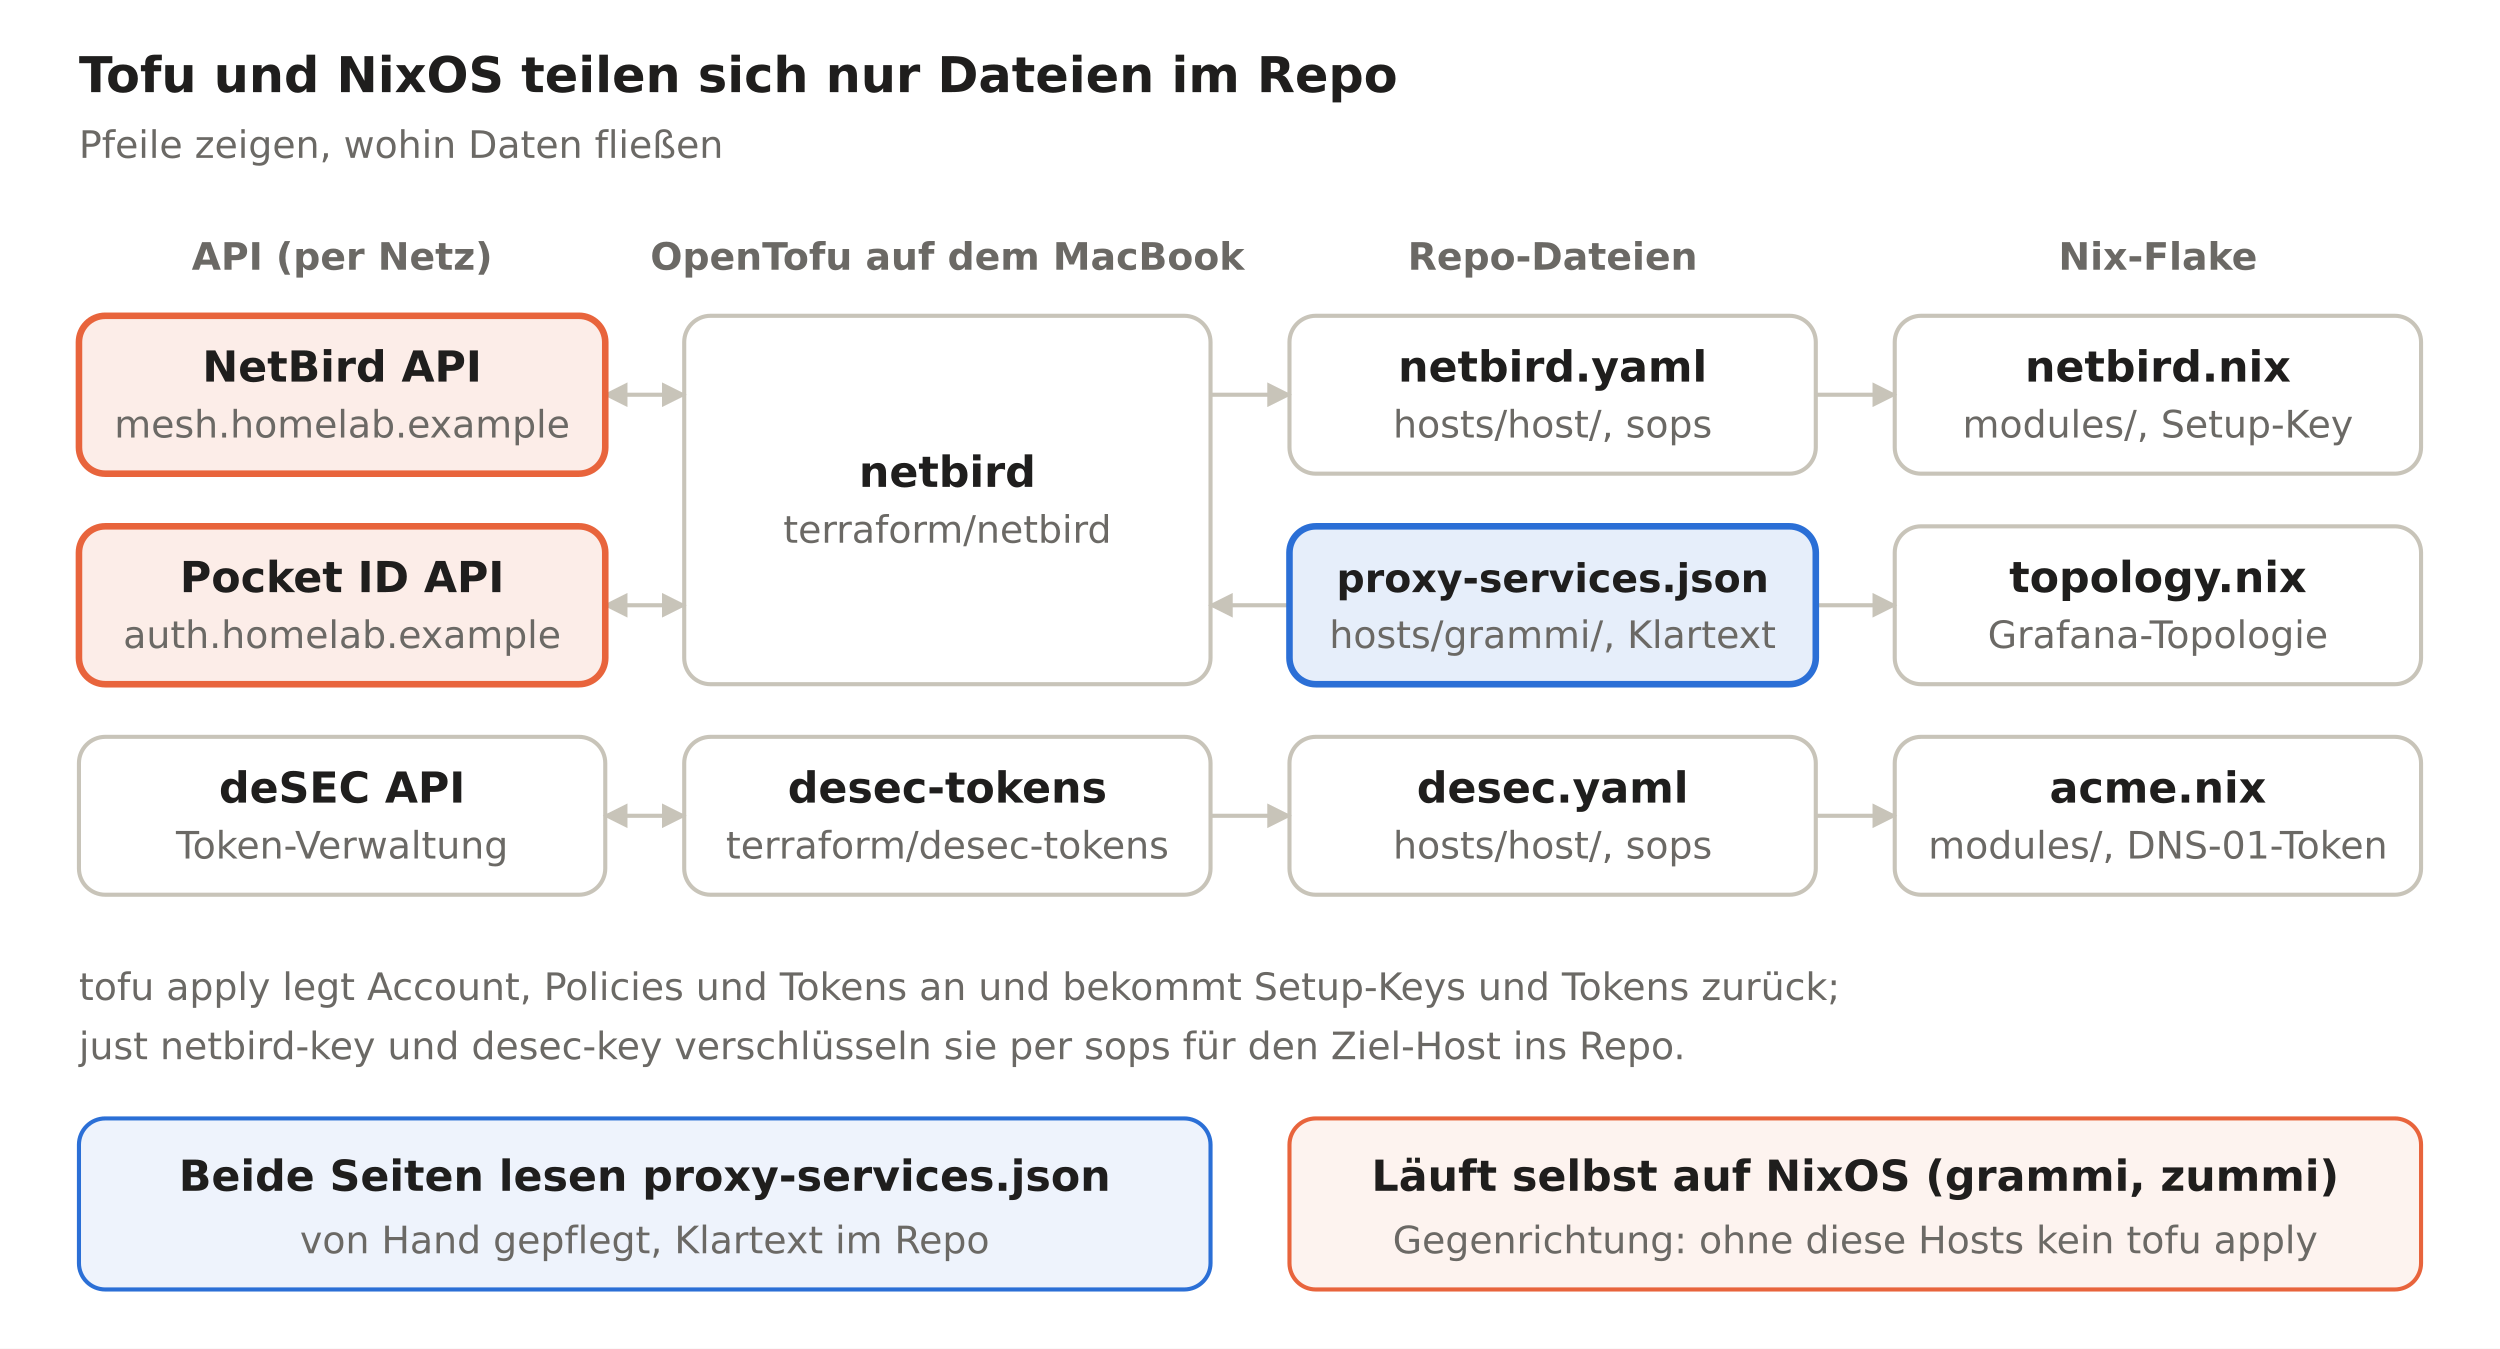
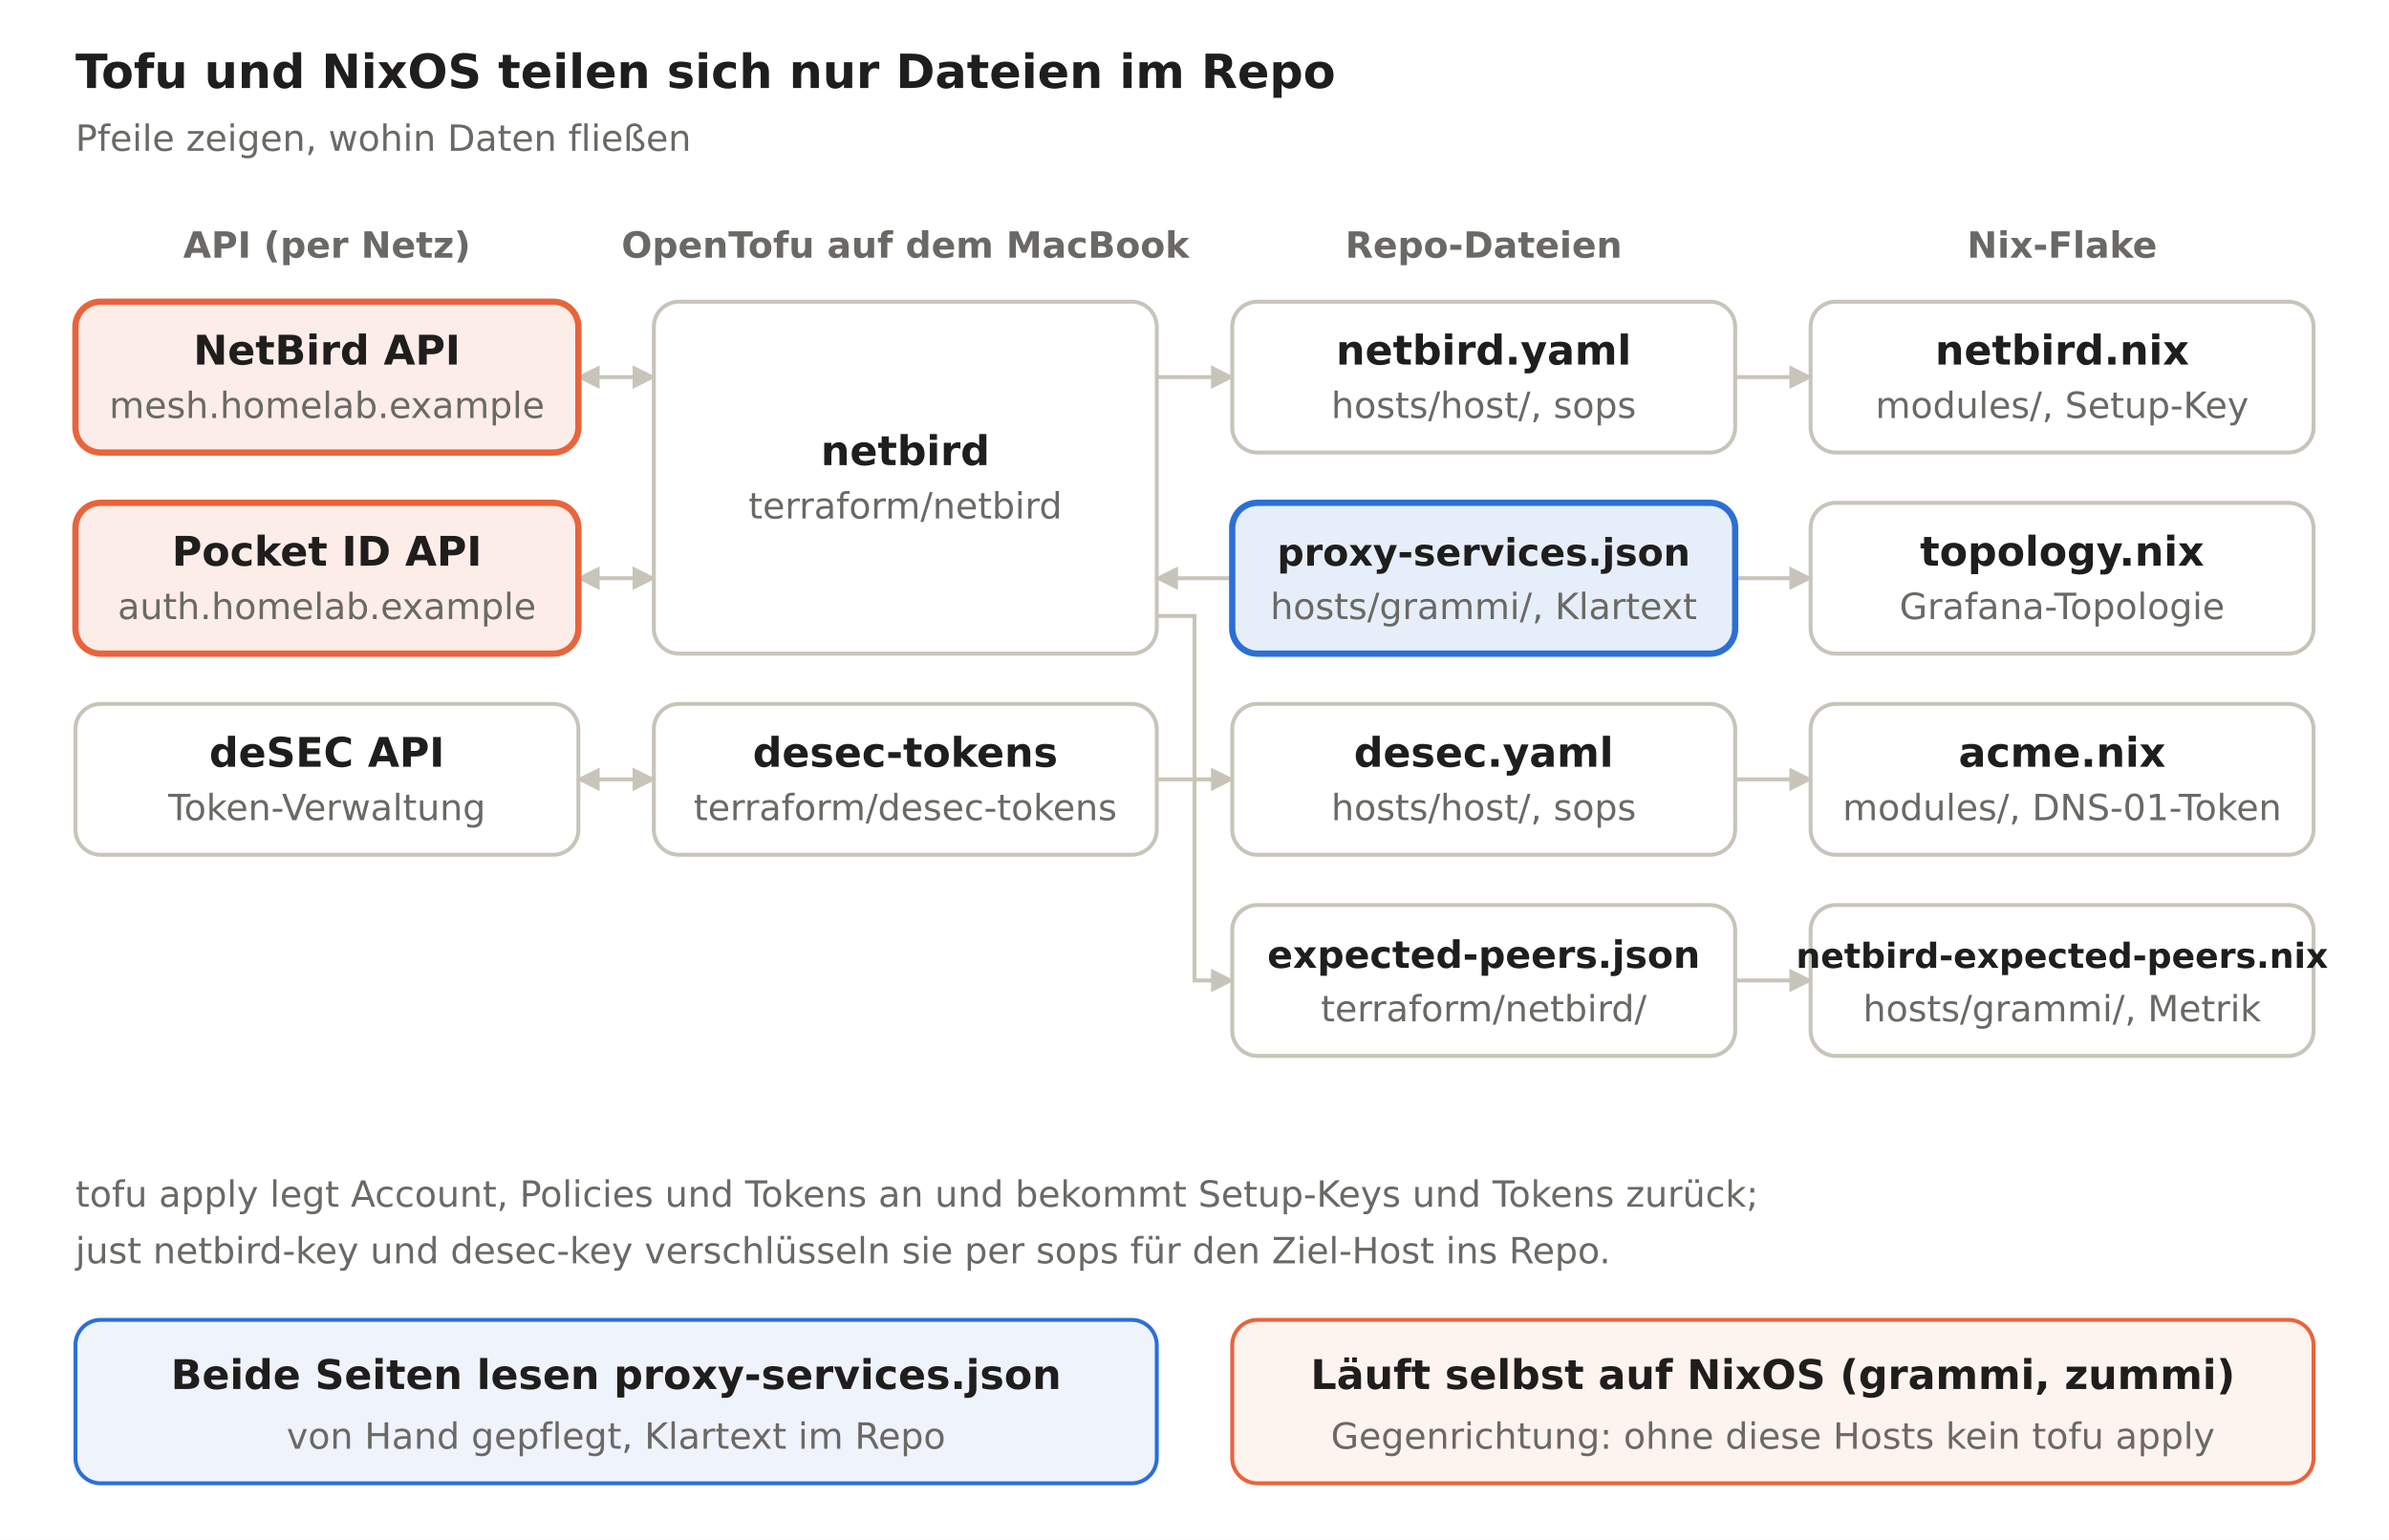
- <svg xmlns="http://www.w3.org/2000/svg" viewBox="0 0 760 410" width="760" height="410" role="img" aria-label="Tofu und NixOS teilen sich nur Dateien im Repo" font-family="'DejaVu Sans', sans-serif" font-size="13">
-   <rect width="760" height="410" fill="#ffffff" />
+ <svg xmlns="http://www.w3.org/2000/svg" viewBox="0 0 760 490" width="760" height="490" role="img" aria-label="Tofu und NixOS teilen sich nur Dateien im Repo" font-family="'DejaVu Sans', sans-serif" font-size="13">
+   <rect width="760" height="490" fill="#ffffff" />
  <defs>
    <marker id="arrow" viewBox="0 0 10 10" refX="9" refY="5" markerWidth="6" markerHeight="6" orient="auto-start-reverse">
      <path d="M0 0L10 5L0 10z" fill="#c8c4b9" />
    </marker>
  </defs>
  <text x="24" y="28" font-size="15" font-weight="600" fill="#1f1e1d">Tofu und NixOS teilen sich nur Dateien im Repo</text>
  <text x="24" y="48" font-size="11.5" fill="#6b6965">Pfeile zeigen, wohin Daten fließen</text>
  <text x="104.0" y="82" text-anchor="middle" font-size="11.5" font-weight="600" fill="#6b6965">API (per Netz)</text>
  <text x="288.0" y="82" text-anchor="middle" font-size="11.5" font-weight="600" fill="#6b6965">OpenTofu auf dem MacBook</text>
  <text x="472.0" y="82" text-anchor="middle" font-size="11.5" font-weight="600" fill="#6b6965">Repo-Dateien</text>
  <text x="656.0" y="82" text-anchor="middle" font-size="11.5" font-weight="600" fill="#6b6965">Nix-Flake</text>
  <path d="M208 120H184" fill="none" stroke="#c8c4b9" stroke-width="1.25" marker-end="url(#arrow)" marker-start="url(#arrow)" />
  <path d="M208 184H184" fill="none" stroke="#c8c4b9" stroke-width="1.25" marker-end="url(#arrow)" marker-start="url(#arrow)" />
  <path d="M208 248H184" fill="none" stroke="#c8c4b9" stroke-width="1.25" marker-end="url(#arrow)" marker-start="url(#arrow)" />
  <path d="M368 120H392" fill="none" stroke="#c8c4b9" stroke-width="1.25" marker-end="url(#arrow)" />
  <path d="M392 184H368" fill="none" stroke="#c8c4b9" stroke-width="1.25" marker-end="url(#arrow)" />
  <path d="M368 248H392" fill="none" stroke="#c8c4b9" stroke-width="1.25" marker-end="url(#arrow)" />
  <path d="M552 120H576" fill="none" stroke="#c8c4b9" stroke-width="1.25" marker-end="url(#arrow)" />
  <path d="M552 184H576" fill="none" stroke="#c8c4b9" stroke-width="1.25" marker-end="url(#arrow)" />
  <path d="M552 248H576" fill="none" stroke="#c8c4b9" stroke-width="1.25" marker-end="url(#arrow)" />
  <rect x="24" y="96.0" width="160" height="48" rx="8" fill="#e8643c" fill-opacity="0.12" stroke="#e8643c" stroke-width="2" />
  <text x="104.0" y="116" text-anchor="middle" font-size="13" font-weight="600" fill="#1f1e1d">NetBird API</text>
  <text x="104.0" y="133" text-anchor="middle" font-size="11.5" fill="#6b6965">mesh.homelab.example</text>
  <rect x="24" y="160.0" width="160" height="48" rx="8" fill="#e8643c" fill-opacity="0.12" stroke="#e8643c" stroke-width="2" />
  <text x="104.0" y="180" text-anchor="middle" font-size="13" font-weight="600" fill="#1f1e1d">Pocket ID API</text>
  <text x="104.0" y="197" text-anchor="middle" font-size="11.5" fill="#6b6965">auth.homelab.example</text>
  <rect x="24" y="224.0" width="160" height="48" rx="8" fill="none" stroke="#c8c4b9" stroke-width="1.25" />
  <text x="104.0" y="244" text-anchor="middle" font-size="13" font-weight="600" fill="#1f1e1d">deSEC API</text>
  <text x="104.0" y="261" text-anchor="middle" font-size="11.5" fill="#6b6965">Token-Verwaltung</text>
  <rect x="208" y="96.0" width="160" height="112" rx="8" fill="none" stroke="#c8c4b9" stroke-width="1.25" />
  <text x="288.0" y="148.0" text-anchor="middle" font-size="13" font-weight="600" fill="#1f1e1d">netbird</text>
  <text x="288.0" y="165.0" text-anchor="middle" font-size="11.5" fill="#6b6965">terraform/netbird</text>
  <rect x="208" y="224.0" width="160" height="48" rx="8" fill="none" stroke="#c8c4b9" stroke-width="1.25" />
  <text x="288.0" y="244" text-anchor="middle" font-size="13" font-weight="600" fill="#1f1e1d">desec-tokens</text>
  <text x="288.0" y="261" text-anchor="middle" font-size="11.5" fill="#6b6965">terraform/desec-tokens</text>
  <rect x="392" y="96.0" width="160" height="48" rx="8" fill="none" stroke="#c8c4b9" stroke-width="1.25" />
  <text x="472.0" y="116" text-anchor="middle" font-size="13" font-weight="600" fill="#1f1e1d">netbird.yaml</text>
  <text x="472.0" y="133" text-anchor="middle" font-size="11.5" fill="#6b6965">hosts/host/, sops</text>
  <rect x="392" y="160.0" width="160" height="48" rx="8" fill="#2b6fd6" fill-opacity="0.12" stroke="#2b6fd6" stroke-width="2" />
  <text x="472.0" y="180" text-anchor="middle" font-size="12" font-weight="600" fill="#1f1e1d">proxy-services.json</text>
  <text x="472.0" y="197" text-anchor="middle" font-size="11.5" fill="#6b6965">hosts/grammi/, Klartext</text>
  <rect x="392" y="224.0" width="160" height="48" rx="8" fill="none" stroke="#c8c4b9" stroke-width="1.25" />
  <text x="472.0" y="244" text-anchor="middle" font-size="13" font-weight="600" fill="#1f1e1d">desec.yaml</text>
  <text x="472.0" y="261" text-anchor="middle" font-size="11.5" fill="#6b6965">hosts/host/, sops</text>
  <rect x="576" y="96.0" width="160" height="48" rx="8" fill="none" stroke="#c8c4b9" stroke-width="1.25" />
  <text x="656.0" y="116" text-anchor="middle" font-size="13" font-weight="600" fill="#1f1e1d">netbird.nix</text>
  <text x="656.0" y="133" text-anchor="middle" font-size="11.5" fill="#6b6965">modules/, Setup-Key</text>
  <rect x="576" y="160.0" width="160" height="48" rx="8" fill="none" stroke="#c8c4b9" stroke-width="1.25" />
  <text x="656.0" y="180" text-anchor="middle" font-size="13" font-weight="600" fill="#1f1e1d">topology.nix</text>
  <text x="656.0" y="197" text-anchor="middle" font-size="11.5" fill="#6b6965">Grafana-Topologie</text>
  <rect x="576" y="224.0" width="160" height="48" rx="8" fill="none" stroke="#c8c4b9" stroke-width="1.25" />
  <text x="656.0" y="244" text-anchor="middle" font-size="13" font-weight="600" fill="#1f1e1d">acme.nix</text>
  <text x="656.0" y="261" text-anchor="middle" font-size="11.5" fill="#6b6965">modules/, DNS-01-Token</text>
-   <text x="24" y="304" font-size="11.5" fill="#6b6965">tofu apply legt Account, Policies und Tokens an und bekommt Setup-Keys und Tokens zurück;</text>
-   <text x="24" y="322" font-size="11.5" fill="#6b6965">just netbird-key und desec-key verschlüsseln sie per sops für den Ziel-Host ins Repo.</text>
-   <rect x="24" y="340" width="344" height="52" rx="8" fill="#2b6fd6" fill-opacity="0.08" stroke="#2b6fd6" stroke-width="1.25" />
-   <text x="196" y="362" text-anchor="middle" font-weight="600" fill="#1f1e1d">Beide Seiten lesen proxy-services.json</text>
-   <text x="196" y="381" text-anchor="middle" font-size="11.5" fill="#6b6965">von Hand gepflegt, Klartext im Repo</text>
-   <rect x="392" y="340" width="344" height="52" rx="8" fill="#e8643c" fill-opacity="0.08" stroke="#e8643c" stroke-width="1.25" />
-   <text x="564" y="362" text-anchor="middle" font-weight="600" fill="#1f1e1d">Läuft selbst auf NixOS (grammi, zummi)</text>
-   <text x="564" y="381" text-anchor="middle" font-size="11.5" fill="#6b6965">Gegenrichtung: ohne diese Hosts kein tofu apply</text>
+   <path d="M368 196H380V312H392" fill="none" stroke="#c8c4b9" stroke-width="1.25" marker-end="url(#arrow)" />
+   <path d="M552 312H576" fill="none" stroke="#c8c4b9" stroke-width="1.25" marker-end="url(#arrow)" />
+   <rect x="392" y="288.0" width="160" height="48" rx="8" fill="none" stroke="#c8c4b9" stroke-width="1.25" />
+   <text x="472.0" y="308" text-anchor="middle" font-size="12" font-weight="600" fill="#1f1e1d">expected-peers.json</text>
+   <text x="472.0" y="325" text-anchor="middle" font-size="11.5" fill="#6b6965">terraform/netbird/</text>
+   <rect x="576" y="288.0" width="160" height="48" rx="8" fill="none" stroke="#c8c4b9" stroke-width="1.25" />
+   <text x="656.0" y="308" text-anchor="middle" font-size="11" font-weight="600" fill="#1f1e1d">netbird-expected-peers.nix</text>
+   <text x="656.0" y="325" text-anchor="middle" font-size="11.5" fill="#6b6965">hosts/grammi/, Metrik</text>
+   <text x="24" y="384" font-size="11.5" fill="#6b6965">tofu apply legt Account, Policies und Tokens an und bekommt Setup-Keys und Tokens zurück;</text>
+   <text x="24" y="402" font-size="11.5" fill="#6b6965">just netbird-key und desec-key verschlüsseln sie per sops für den Ziel-Host ins Repo.</text>
+   <rect x="24" y="420" width="344" height="52" rx="8" fill="#2b6fd6" fill-opacity="0.08" stroke="#2b6fd6" stroke-width="1.25" />
+   <text x="196" y="442" text-anchor="middle" font-weight="600" fill="#1f1e1d">Beide Seiten lesen proxy-services.json</text>
+   <text x="196" y="461" text-anchor="middle" font-size="11.5" fill="#6b6965">von Hand gepflegt, Klartext im Repo</text>
+   <rect x="392" y="420" width="344" height="52" rx="8" fill="#e8643c" fill-opacity="0.08" stroke="#e8643c" stroke-width="1.25" />
+   <text x="564" y="442" text-anchor="middle" font-weight="600" fill="#1f1e1d">Läuft selbst auf NixOS (grammi, zummi)</text>
+   <text x="564" y="461" text-anchor="middle" font-size="11.5" fill="#6b6965">Gegenrichtung: ohne diese Hosts kein tofu apply</text>
</svg>
